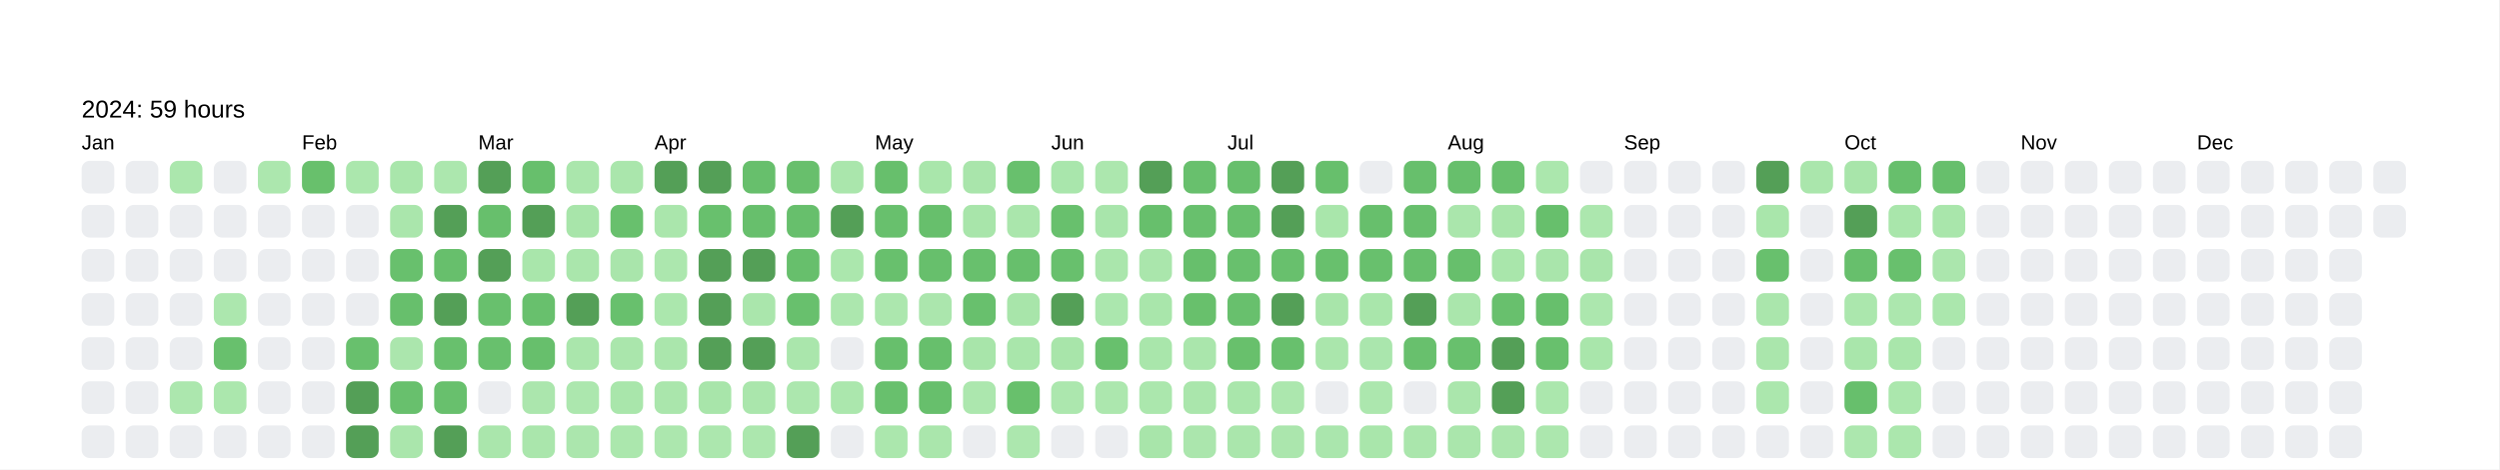
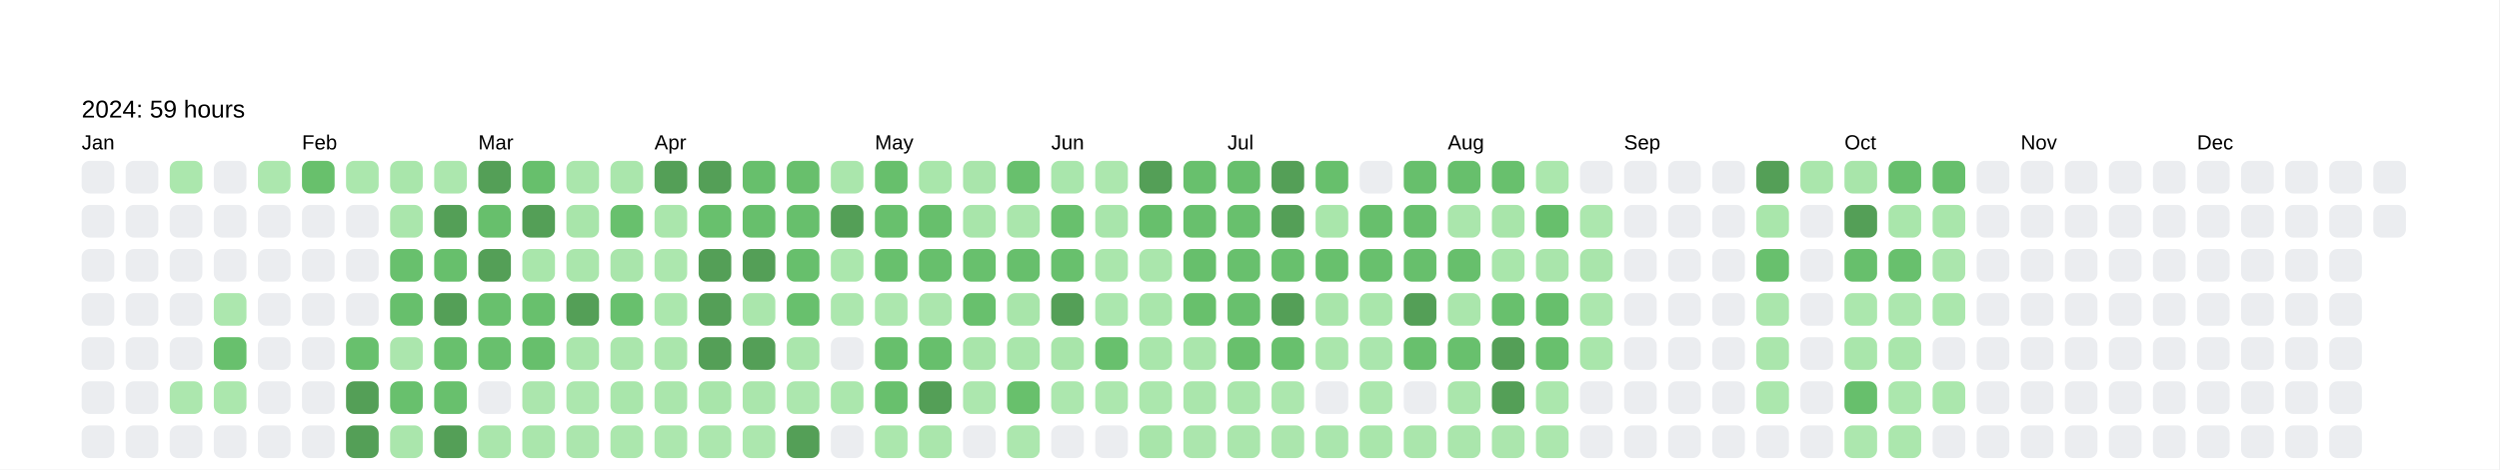
<svg xmlns="http://www.w3.org/2000/svg" baseProfile="full" height="57.5mm" version="1.1" viewBox="0,0,306.2,57.5" width="306.2mm">
  <defs />
  <rect fill="#FFFFFF" height="57.5" width="306.2" x="0" y="0" />
  <text fill="#000000" style="font-size:6px; font-family:Arial; font-weight:bold;" x="10" y="10" />
  <text fill="#000000" style="font-size:3px; font-family:Arial;" x="10" y="14.4">2024: 59 hours</text>
  <text fill="#000000" style="font-size:2.5px; font-family:Arial" x="10" y="18.3">Jan</text>
  <rect fill="#EBEDF0" height="4" rx="1" ry="1" width="4" x="10" y="19.7" />
  <rect fill="#EBEDF0" height="4" rx="1" ry="1" width="4" x="10" y="25.1" />
  <rect fill="#EBEDF0" height="4" rx="1" ry="1" width="4" x="10" y="30.5" />
  <rect fill="#EBEDF0" height="4" rx="1" ry="1" width="4" x="10" y="35.9" />
  <rect fill="#EBEDF0" height="4" rx="1" ry="1" width="4" x="10" y="41.3" />
  <rect fill="#EBEDF0" height="4" rx="1" ry="1" width="4" x="10" y="46.7" />
  <rect fill="#EBEDF0" height="4" rx="1" ry="1" width="4" x="10" y="52.1" />
  <rect fill="#EBEDF0" height="4" rx="1" ry="1" width="4" x="15.4" y="19.7" />
  <rect fill="#EBEDF0" height="4" rx="1" ry="1" width="4" x="15.4" y="25.1" />
  <rect fill="#EBEDF0" height="4" rx="1" ry="1" width="4" x="15.4" y="30.5" />
  <rect fill="#EBEDF0" height="4" rx="1" ry="1" width="4" x="15.4" y="35.9" />
  <rect fill="#EBEDF0" height="4" rx="1" ry="1" width="4" x="15.4" y="41.3" />
  <rect fill="#EBEDF0" height="4" rx="1" ry="1" width="4" x="15.4" y="46.7" />
  <rect fill="#EBEDF0" height="4" rx="1" ry="1" width="4" x="15.4" y="52.1" />
  <rect fill="#abe7ad" height="4" rx="1" ry="1" width="4" x="20.8" y="19.7" />
  <rect fill="#EBEDF0" height="4" rx="1" ry="1" width="4" x="20.8" y="25.1" />
  <rect fill="#EBEDF0" height="4" rx="1" ry="1" width="4" x="20.8" y="30.5" />
  <rect fill="#EBEDF0" height="4" rx="1" ry="1" width="4" x="20.8" y="35.9" />
  <rect fill="#EBEDF0" height="4" rx="1" ry="1" width="4" x="20.8" y="41.3" />
  <rect fill="#ace7ae" height="4" rx="1" ry="1" width="4" x="20.8" y="46.7" />
  <rect fill="#EBEDF0" height="4" rx="1" ry="1" width="4" x="20.8" y="52.1" />
  <rect fill="#EBEDF0" height="4" rx="1" ry="1" width="4" x="26.2" y="19.7" />
  <rect fill="#EBEDF0" height="4" rx="1" ry="1" width="4" x="26.2" y="25.1" />
  <rect fill="#EBEDF0" height="4" rx="1" ry="1" width="4" x="26.2" y="30.5" />
  <rect fill="#ace7ae" height="4" rx="1" ry="1" width="4" x="26.2" y="35.9" />
  <rect fill="#68c06d" height="4" rx="1" ry="1" width="4" x="26.2" y="41.3" />
  <rect fill="#abe7ad" height="4" rx="1" ry="1" width="4" x="26.2" y="46.7" />
  <rect fill="#EBEDF0" height="4" rx="1" ry="1" width="4" x="26.2" y="52.1" />
  <rect fill="#ace7ae" height="4" rx="1" ry="1" width="4" x="31.6" y="19.7" />
  <rect fill="#EBEDF0" height="4" rx="1" ry="1" width="4" x="31.6" y="25.1" />
  <rect fill="#EBEDF0" height="4" rx="1" ry="1" width="4" x="31.6" y="30.5" />
  <rect fill="#EBEDF0" height="4" rx="1" ry="1" width="4" x="31.6" y="35.9" />
  <rect fill="#EBEDF0" height="4" rx="1" ry="1" width="4" x="31.6" y="41.3" />
  <rect fill="#EBEDF0" height="4" rx="1" ry="1" width="4" x="31.6" y="46.7" />
  <rect fill="#EBEDF0" height="4" rx="1" ry="1" width="4" x="31.6" y="52.1" />
  <text fill="#000000" style="font-size:2.5px; font-family:Arial" x="37.0" y="18.3">Feb</text>
  <rect fill="#68c06c" height="4" rx="1" ry="1" width="4" x="37.0" y="19.7" />
  <rect fill="#EBEDF0" height="4" rx="1" ry="1" width="4" x="37.0" y="25.1" />
  <rect fill="#EBEDF0" height="4" rx="1" ry="1" width="4" x="37.0" y="30.5" />
  <rect fill="#EBEDF0" height="4" rx="1" ry="1" width="4" x="37.0" y="35.9" />
  <rect fill="#EBEDF0" height="4" rx="1" ry="1" width="4" x="37.0" y="41.3" />
  <rect fill="#EBEDF0" height="4" rx="1" ry="1" width="4" x="37.0" y="46.7" />
  <rect fill="#EBEDF0" height="4" rx="1" ry="1" width="4" x="37.0" y="52.1" />
  <rect fill="#abe7ad" height="4" rx="1" ry="1" width="4" x="42.4" y="19.7" />
  <rect fill="#EBEDF0" height="4" rx="1" ry="1" width="4" x="42.4" y="25.1" />
  <rect fill="#EBEDF0" height="4" rx="1" ry="1" width="4" x="42.4" y="30.5" />
  <rect fill="#EBEDF0" height="4" rx="1" ry="1" width="4" x="42.4" y="35.9" />
  <rect fill="#68c06d" height="4" rx="1" ry="1" width="4" x="42.4" y="41.3" />
  <rect fill="#549F57" height="4" rx="1" ry="1" width="4" x="42.4" y="46.7" />
  <rect fill="#549F57" height="4" rx="1" ry="1" width="4" x="42.4" y="52.1" />
  <rect fill="#a9e6ab" height="4" rx="1" ry="1" width="4" x="47.8" y="19.7" />
  <rect fill="#aae6ac" height="4" rx="1" ry="1" width="4" x="47.8" y="25.1" />
  <rect fill="#68c06d" height="4" rx="1" ry="1" width="4" x="47.8" y="30.5" />
  <rect fill="#67bf6c" height="4" rx="1" ry="1" width="4" x="47.8" y="35.9" />
  <rect fill="#abe6ad" height="4" rx="1" ry="1" width="4" x="47.8" y="41.3" />
  <rect fill="#68c06d" height="4" rx="1" ry="1" width="4" x="47.8" y="46.7" />
  <rect fill="#aae6ac" height="4" rx="1" ry="1" width="4" x="47.8" y="52.1" />
  <rect fill="#ace7ae" height="4" rx="1" ry="1" width="4" x="53.2" y="19.7" />
  <rect fill="#549F57" height="4" rx="1" ry="1" width="4" x="53.2" y="25.1" />
  <rect fill="#67bf6c" height="4" rx="1" ry="1" width="4" x="53.2" y="30.5" />
  <rect fill="#549F57" height="4" rx="1" ry="1" width="4" x="53.2" y="35.9" />
  <rect fill="#68c06d" height="4" rx="1" ry="1" width="4" x="53.2" y="41.3" />
  <rect fill="#68c06d" height="4" rx="1" ry="1" width="4" x="53.2" y="46.7" />
  <rect fill="#549F57" height="4" rx="1" ry="1" width="4" x="53.2" y="52.1" />
  <text fill="#000000" style="font-size:2.5px; font-family:Arial" x="58.6" y="18.3">Mar</text>
  <rect fill="#549F57" height="4" rx="1" ry="1" width="4" x="58.6" y="19.7" />
  <rect fill="#67bf6c" height="4" rx="1" ry="1" width="4" x="58.6" y="25.1" />
  <rect fill="#549F57" height="4" rx="1" ry="1" width="4" x="58.6" y="30.5" />
  <rect fill="#68c06d" height="4" rx="1" ry="1" width="4" x="58.6" y="35.9" />
  <rect fill="#68c06d" height="4" rx="1" ry="1" width="4" x="58.6" y="41.3" />
  <rect fill="#EBEDF0" height="4" rx="1" ry="1" width="4" x="58.6" y="46.7" />
  <rect fill="#aae6ac" height="4" rx="1" ry="1" width="4" x="58.6" y="52.1" />
  <rect fill="#67bf6c" height="4" rx="1" ry="1" width="4" x="64" y="19.7" />
  <rect fill="#549F57" height="4" rx="1" ry="1" width="4" x="64" y="25.1" />
  <rect fill="#a9e6ab" height="4" rx="1" ry="1" width="4" x="64" y="30.5" />
  <rect fill="#68c06d" height="4" rx="1" ry="1" width="4" x="64" y="35.9" />
  <rect fill="#67bf6c" height="4" rx="1" ry="1" width="4" x="64" y="41.3" />
  <rect fill="#abe6ad" height="4" rx="1" ry="1" width="4" x="64" y="46.7" />
  <rect fill="#aae6ac" height="4" rx="1" ry="1" width="4" x="64" y="52.1" />
  <rect fill="#aae6ac" height="4" rx="1" ry="1" width="4" x="69.4" y="19.7" />
  <rect fill="#a8e5aa" height="4" rx="1" ry="1" width="4" x="69.4" y="25.1" />
  <rect fill="#aae6ac" height="4" rx="1" ry="1" width="4" x="69.4" y="30.5" />
  <rect fill="#549F57" height="4" rx="1" ry="1" width="4" x="69.4" y="35.9" />
  <rect fill="#aae6ac" height="4" rx="1" ry="1" width="4" x="69.4" y="41.3" />
  <rect fill="#ace7ae" height="4" rx="1" ry="1" width="4" x="69.4" y="46.7" />
  <rect fill="#abe6ad" height="4" rx="1" ry="1" width="4" x="69.4" y="52.1" />
  <rect fill="#aae6ac" height="4" rx="1" ry="1" width="4" x="74.8" y="19.7" />
  <rect fill="#68c06d" height="4" rx="1" ry="1" width="4" x="74.8" y="25.1" />
  <rect fill="#a9e5ab" height="4" rx="1" ry="1" width="4" x="74.8" y="30.5" />
  <rect fill="#68c06d" height="4" rx="1" ry="1" width="4" x="74.8" y="35.9" />
  <rect fill="#aae6ac" height="4" rx="1" ry="1" width="4" x="74.8" y="41.3" />
  <rect fill="#a9e6ab" height="4" rx="1" ry="1" width="4" x="74.8" y="46.7" />
  <rect fill="#abe7ad" height="4" rx="1" ry="1" width="4" x="74.8" y="52.1" />
  <text fill="#000000" style="font-size:2.5px; font-family:Arial" x="80.2" y="18.3">Apr</text>
  <rect fill="#549F57" height="4" rx="1" ry="1" width="4" x="80.2" y="19.7" />
  <rect fill="#aae6ac" height="4" rx="1" ry="1" width="4" x="80.2" y="25.1" />
  <rect fill="#ace7ae" height="4" rx="1" ry="1" width="4" x="80.2" y="30.5" />
  <rect fill="#abe7ad" height="4" rx="1" ry="1" width="4" x="80.2" y="35.9" />
  <rect fill="#aae6ac" height="4" rx="1" ry="1" width="4" x="80.2" y="41.3" />
  <rect fill="#aae6ac" height="4" rx="1" ry="1" width="4" x="80.2" y="46.7" />
  <rect fill="#ace7ae" height="4" rx="1" ry="1" width="4" x="80.2" y="52.1" />
  <rect fill="#549F57" height="4" rx="1" ry="1" width="4" x="85.6" y="19.7" />
  <rect fill="#68c06d" height="4" rx="1" ry="1" width="4" x="85.6" y="25.1" />
  <rect fill="#549F57" height="4" rx="1" ry="1" width="4" x="85.6" y="30.5" />
  <rect fill="#549F57" height="4" rx="1" ry="1" width="4" x="85.6" y="35.9" />
  <rect fill="#549F57" height="4" rx="1" ry="1" width="4" x="85.6" y="41.3" />
  <rect fill="#a8e5aa" height="4" rx="1" ry="1" width="4" x="85.6" y="46.7" />
  <rect fill="#ace7ae" height="4" rx="1" ry="1" width="4" x="85.6" y="52.1" />
  <rect fill="#67bf6c" height="4" rx="1" ry="1" width="4" x="91" y="19.7" />
  <rect fill="#67bf6c" height="4" rx="1" ry="1" width="4" x="91" y="25.1" />
  <rect fill="#549F57" height="4" rx="1" ry="1" width="4" x="91" y="30.5" />
  <rect fill="#aae6ac" height="4" rx="1" ry="1" width="4" x="91" y="35.9" />
  <rect fill="#549F57" height="4" rx="1" ry="1" width="4" x="91" y="41.3" />
  <rect fill="#aae6ac" height="4" rx="1" ry="1" width="4" x="91" y="46.7" />
  <rect fill="#ace7ae" height="4" rx="1" ry="1" width="4" x="91" y="52.1" />
  <rect fill="#68bf6c" height="4" rx="1" ry="1" width="4" x="96.4" y="19.7" />
  <rect fill="#67bf6c" height="4" rx="1" ry="1" width="4" x="96.4" y="25.1" />
  <rect fill="#67bf6c" height="4" rx="1" ry="1" width="4" x="96.4" y="30.5" />
  <rect fill="#68c06d" height="4" rx="1" ry="1" width="4" x="96.4" y="35.9" />
  <rect fill="#aae6ac" height="4" rx="1" ry="1" width="4" x="96.4" y="41.3" />
  <rect fill="#ace7ae" height="4" rx="1" ry="1" width="4" x="96.4" y="46.7" />
  <rect fill="#549F57" height="4" rx="1" ry="1" width="4" x="96.4" y="52.1" />
  <rect fill="#aae6ac" height="4" rx="1" ry="1" width="4" x="101.8" y="19.7" />
  <rect fill="#549F57" height="4" rx="1" ry="1" width="4" x="101.8" y="25.1" />
  <rect fill="#abe7ad" height="4" rx="1" ry="1" width="4" x="101.8" y="30.5" />
  <rect fill="#ace7ae" height="4" rx="1" ry="1" width="4" x="101.8" y="35.9" />
  <rect fill="#EBEDF0" height="4" rx="1" ry="1" width="4" x="101.8" y="41.3" />
  <rect fill="#abe7ad" height="4" rx="1" ry="1" width="4" x="101.8" y="46.7" />
  <rect fill="#EBEDF0" height="4" rx="1" ry="1" width="4" x="101.8" y="52.1" />
  <text fill="#000000" style="font-size:2.5px; font-family:Arial" x="107.2" y="18.3">May</text>
  <rect fill="#67bf6c" height="4" rx="1" ry="1" width="4" x="107.2" y="19.7" />
  <rect fill="#68c06d" height="4" rx="1" ry="1" width="4" x="107.2" y="25.1" />
  <rect fill="#68c06d" height="4" rx="1" ry="1" width="4" x="107.2" y="30.5" />
  <rect fill="#ace7ae" height="4" rx="1" ry="1" width="4" x="107.2" y="35.9" />
  <rect fill="#67bf6c" height="4" rx="1" ry="1" width="4" x="107.2" y="41.3" />
  <rect fill="#68c06d" height="4" rx="1" ry="1" width="4" x="107.2" y="46.7" />
  <rect fill="#abe7ad" height="4" rx="1" ry="1" width="4" x="107.2" y="52.1" />
  <rect fill="#a9e6ab" height="4" rx="1" ry="1" width="4" x="112.6" y="19.7" />
  <rect fill="#67bf6c" height="4" rx="1" ry="1" width="4" x="112.6" y="25.1" />
  <rect fill="#67bf6c" height="4" rx="1" ry="1" width="4" x="112.6" y="30.5" />
  <rect fill="#abe6ad" height="4" rx="1" ry="1" width="4" x="112.6" y="35.9" />
  <rect fill="#67bf6c" height="4" rx="1" ry="1" width="4" x="112.6" y="41.3" />
-   <rect fill="#67bf6c" height="4" rx="1" ry="1" width="4" x="112.6" y="46.7" />
+   <rect fill="#549F57" height="4" rx="1" ry="1" width="4" x="112.6" y="46.7" />
  <rect fill="#aae6ac" height="4" rx="1" ry="1" width="4" x="112.6" y="52.1" />
  <rect fill="#a9e5ab" height="4" rx="1" ry="1" width="4" x="118" y="19.7" />
  <rect fill="#a8e5aa" height="4" rx="1" ry="1" width="4" x="118" y="25.1" />
  <rect fill="#68c06d" height="4" rx="1" ry="1" width="4" x="118" y="30.5" />
  <rect fill="#68c06d" height="4" rx="1" ry="1" width="4" x="118" y="35.9" />
  <rect fill="#a8e5aa" height="4" rx="1" ry="1" width="4" x="118" y="41.3" />
  <rect fill="#ace7ae" height="4" rx="1" ry="1" width="4" x="118" y="46.7" />
  <rect fill="#EBEDF0" height="4" rx="1" ry="1" width="4" x="118" y="52.1" />
  <rect fill="#68c06d" height="4" rx="1" ry="1" width="4" x="123.4" y="19.7" />
  <rect fill="#aae6ac" height="4" rx="1" ry="1" width="4" x="123.4" y="25.1" />
  <rect fill="#67bf6c" height="4" rx="1" ry="1" width="4" x="123.4" y="30.5" />
  <rect fill="#a8e5aa" height="4" rx="1" ry="1" width="4" x="123.4" y="35.9" />
  <rect fill="#a9e6ab" height="4" rx="1" ry="1" width="4" x="123.4" y="41.3" />
  <rect fill="#68c06c" height="4" rx="1" ry="1" width="4" x="123.4" y="46.7" />
  <rect fill="#ace7ae" height="4" rx="1" ry="1" width="4" x="123.4" y="52.1" />
  <text fill="#000000" style="font-size:2.5px; font-family:Arial" x="128.8" y="18.3">Jun</text>
  <rect fill="#a9e6ac" height="4" rx="1" ry="1" width="4" x="128.8" y="19.7" />
  <rect fill="#68c06d" height="4" rx="1" ry="1" width="4" x="128.8" y="25.1" />
  <rect fill="#68c06d" height="4" rx="1" ry="1" width="4" x="128.8" y="30.5" />
  <rect fill="#549F57" height="4" rx="1" ry="1" width="4" x="128.8" y="35.9" />
  <rect fill="#a8e5aa" height="4" rx="1" ry="1" width="4" x="128.8" y="41.3" />
  <rect fill="#ace7ae" height="4" rx="1" ry="1" width="4" x="128.8" y="46.7" />
  <rect fill="#EBEDF0" height="4" rx="1" ry="1" width="4" x="128.8" y="52.1" />
  <rect fill="#ace7ae" height="4" rx="1" ry="1" width="4" x="134.2" y="19.7" />
  <rect fill="#a8e5ab" height="4" rx="1" ry="1" width="4" x="134.2" y="25.1" />
  <rect fill="#aae6ac" height="4" rx="1" ry="1" width="4" x="134.2" y="30.5" />
  <rect fill="#abe7ae" height="4" rx="1" ry="1" width="4" x="134.2" y="35.9" />
  <rect fill="#68c06d" height="4" rx="1" ry="1" width="4" x="134.2" y="41.3" />
  <rect fill="#ace7ae" height="4" rx="1" ry="1" width="4" x="134.2" y="46.7" />
  <rect fill="#EBEDF0" height="4" rx="1" ry="1" width="4" x="134.2" y="52.1" />
  <rect fill="#549F57" height="4" rx="1" ry="1" width="4" x="139.6" y="19.7" />
  <rect fill="#67bf6c" height="4" rx="1" ry="1" width="4" x="139.6" y="25.1" />
  <rect fill="#aae6ac" height="4" rx="1" ry="1" width="4" x="139.6" y="30.5" />
  <rect fill="#a9e6ab" height="4" rx="1" ry="1" width="4" x="139.6" y="35.9" />
  <rect fill="#a9e6ab" height="4" rx="1" ry="1" width="4" x="139.6" y="41.3" />
  <rect fill="#abe7ad" height="4" rx="1" ry="1" width="4" x="139.6" y="46.7" />
  <rect fill="#a8e5aa" height="4" rx="1" ry="1" width="4" x="139.6" y="52.1" />
  <rect fill="#68c06d" height="4" rx="1" ry="1" width="4" x="145" y="19.7" />
  <rect fill="#68c06d" height="4" rx="1" ry="1" width="4" x="145" y="25.1" />
  <rect fill="#67bf6c" height="4" rx="1" ry="1" width="4" x="145" y="30.5" />
  <rect fill="#68c06c" height="4" rx="1" ry="1" width="4" x="145" y="35.9" />
  <rect fill="#aae6ac" height="4" rx="1" ry="1" width="4" x="145" y="41.3" />
  <rect fill="#aae6ac" height="4" rx="1" ry="1" width="4" x="145" y="46.7" />
  <rect fill="#abe6ad" height="4" rx="1" ry="1" width="4" x="145" y="52.1" />
  <text fill="#000000" style="font-size:2.5px; font-family:Arial" x="150.4" y="18.3">Jul</text>
  <rect fill="#67bf6c" height="4" rx="1" ry="1" width="4" x="150.4" y="19.7" />
  <rect fill="#68c06d" height="4" rx="1" ry="1" width="4" x="150.4" y="25.1" />
  <rect fill="#68c06d" height="4" rx="1" ry="1" width="4" x="150.4" y="30.5" />
  <rect fill="#68c06d" height="4" rx="1" ry="1" width="4" x="150.4" y="35.9" />
  <rect fill="#68c06c" height="4" rx="1" ry="1" width="4" x="150.4" y="41.3" />
  <rect fill="#a9e6ab" height="4" rx="1" ry="1" width="4" x="150.4" y="46.7" />
  <rect fill="#aae6ac" height="4" rx="1" ry="1" width="4" x="150.4" y="52.1" />
  <rect fill="#549F57" height="4" rx="1" ry="1" width="4" x="155.8" y="19.7" />
  <rect fill="#549F57" height="4" rx="1" ry="1" width="4" x="155.8" y="25.1" />
  <rect fill="#68c06d" height="4" rx="1" ry="1" width="4" x="155.8" y="30.5" />
  <rect fill="#549F57" height="4" rx="1" ry="1" width="4" x="155.8" y="35.9" />
  <rect fill="#68c06d" height="4" rx="1" ry="1" width="4" x="155.8" y="41.3" />
  <rect fill="#ace7ae" height="4" rx="1" ry="1" width="4" x="155.8" y="46.7" />
  <rect fill="#abe6ad" height="4" rx="1" ry="1" width="4" x="155.8" y="52.1" />
  <rect fill="#67bf6c" height="4" rx="1" ry="1" width="4" x="161.2" y="19.7" />
  <rect fill="#a9e6ab" height="4" rx="1" ry="1" width="4" x="161.2" y="25.1" />
  <rect fill="#68c06d" height="4" rx="1" ry="1" width="4" x="161.2" y="30.5" />
  <rect fill="#a8e5aa" height="4" rx="1" ry="1" width="4" x="161.2" y="35.9" />
  <rect fill="#aae6ac" height="4" rx="1" ry="1" width="4" x="161.2" y="41.3" />
  <rect fill="#EBEDF0" height="4" rx="1" ry="1" width="4" x="161.2" y="46.7" />
  <rect fill="#aae6ad" height="4" rx="1" ry="1" width="4" x="161.2" y="52.1" />
  <rect fill="#EBEDF0" height="4" rx="1" ry="1" width="4" x="166.6" y="19.7" />
  <rect fill="#67bf6c" height="4" rx="1" ry="1" width="4" x="166.6" y="25.1" />
  <rect fill="#68c06d" height="4" rx="1" ry="1" width="4" x="166.6" y="30.5" />
  <rect fill="#a9e6ab" height="4" rx="1" ry="1" width="4" x="166.6" y="35.9" />
  <rect fill="#aae6ad" height="4" rx="1" ry="1" width="4" x="166.6" y="41.3" />
  <rect fill="#ace7ae" height="4" rx="1" ry="1" width="4" x="166.6" y="46.7" />
  <rect fill="#a9e6ab" height="4" rx="1" ry="1" width="4" x="166.6" y="52.1" />
  <rect fill="#67bf6c" height="4" rx="1" ry="1" width="4" x="172" y="19.7" />
  <rect fill="#67bf6c" height="4" rx="1" ry="1" width="4" x="172" y="25.1" />
  <rect fill="#67bf6c" height="4" rx="1" ry="1" width="4" x="172" y="30.5" />
  <rect fill="#549F57" height="4" rx="1" ry="1" width="4" x="172" y="35.9" />
  <rect fill="#68c06d" height="4" rx="1" ry="1" width="4" x="172" y="41.3" />
  <rect fill="#EBEDF0" height="4" rx="1" ry="1" width="4" x="172" y="46.7" />
  <rect fill="#aae6ac" height="4" rx="1" ry="1" width="4" x="172" y="52.1" />
  <text fill="#000000" style="font-size:2.5px; font-family:Arial" x="177.4" y="18.3">Aug</text>
  <rect fill="#67bf6c" height="4" rx="1" ry="1" width="4" x="177.4" y="19.7" />
  <rect fill="#aae6ac" height="4" rx="1" ry="1" width="4" x="177.4" y="25.1" />
  <rect fill="#67bf6c" height="4" rx="1" ry="1" width="4" x="177.4" y="30.5" />
  <rect fill="#aae6ac" height="4" rx="1" ry="1" width="4" x="177.4" y="35.9" />
  <rect fill="#68c06d" height="4" rx="1" ry="1" width="4" x="177.4" y="41.3" />
  <rect fill="#aae6ac" height="4" rx="1" ry="1" width="4" x="177.4" y="46.7" />
  <rect fill="#aae6ac" height="4" rx="1" ry="1" width="4" x="177.4" y="52.1" />
  <rect fill="#68c06d" height="4" rx="1" ry="1" width="4" x="182.8" y="19.7" />
  <rect fill="#a8e5aa" height="4" rx="1" ry="1" width="4" x="182.8" y="25.1" />
  <rect fill="#a9e6ab" height="4" rx="1" ry="1" width="4" x="182.8" y="30.5" />
  <rect fill="#68c06d" height="4" rx="1" ry="1" width="4" x="182.8" y="35.9" />
  <rect fill="#549F57" height="4" rx="1" ry="1" width="4" x="182.8" y="41.3" />
  <rect fill="#549F57" height="4" rx="1" ry="1" width="4" x="182.8" y="46.7" />
  <rect fill="#abe6ad" height="4" rx="1" ry="1" width="4" x="182.8" y="52.1" />
  <rect fill="#abe7ad" height="4" rx="1" ry="1" width="4" x="188.2" y="19.7" />
  <rect fill="#67bf6c" height="4" rx="1" ry="1" width="4" x="188.2" y="25.1" />
  <rect fill="#a9e5ab" height="4" rx="1" ry="1" width="4" x="188.2" y="30.5" />
  <rect fill="#67bf6c" height="4" rx="1" ry="1" width="4" x="188.2" y="35.9" />
  <rect fill="#68c06d" height="4" rx="1" ry="1" width="4" x="188.2" y="41.3" />
  <rect fill="#abe7ad" height="4" rx="1" ry="1" width="4" x="188.2" y="46.7" />
  <rect fill="#ace7ae" height="4" rx="1" ry="1" width="4" x="188.2" y="52.1" />
  <rect fill="#EBEDF0" height="4" rx="1" ry="1" width="4" x="193.6" y="19.7" />
  <rect fill="#ace7ae" height="4" rx="1" ry="1" width="4" x="193.6" y="25.1" />
  <rect fill="#a9e5ab" height="4" rx="1" ry="1" width="4" x="193.6" y="30.5" />
  <rect fill="#ace7ae" height="4" rx="1" ry="1" width="4" x="193.6" y="35.9" />
  <rect fill="#a9e6ab" height="4" rx="1" ry="1" width="4" x="193.6" y="41.3" />
  <rect fill="#EBEDF0" height="4" rx="1" ry="1" width="4" x="193.6" y="46.7" />
  <rect fill="#EBEDF0" height="4" rx="1" ry="1" width="4" x="193.6" y="52.1" />
  <text fill="#000000" style="font-size:2.5px; font-family:Arial" x="199" y="18.3">Sep</text>
  <rect fill="#EBEDF0" height="4" rx="1" ry="1" width="4" x="199" y="19.7" />
  <rect fill="#EBEDF0" height="4" rx="1" ry="1" width="4" x="199" y="25.1" />
  <rect fill="#EBEDF0" height="4" rx="1" ry="1" width="4" x="199" y="30.5" />
  <rect fill="#EBEDF0" height="4" rx="1" ry="1" width="4" x="199" y="35.9" />
  <rect fill="#EBEDF0" height="4" rx="1" ry="1" width="4" x="199" y="41.3" />
  <rect fill="#EBEDF0" height="4" rx="1" ry="1" width="4" x="199" y="46.7" />
  <rect fill="#EBEDF0" height="4" rx="1" ry="1" width="4" x="199" y="52.1" />
  <rect fill="#EBEDF0" height="4" rx="1" ry="1" width="4" x="204.4" y="19.7" />
  <rect fill="#EBEDF0" height="4" rx="1" ry="1" width="4" x="204.4" y="25.1" />
  <rect fill="#EBEDF0" height="4" rx="1" ry="1" width="4" x="204.4" y="30.5" />
  <rect fill="#EBEDF0" height="4" rx="1" ry="1" width="4" x="204.4" y="35.9" />
  <rect fill="#EBEDF0" height="4" rx="1" ry="1" width="4" x="204.4" y="41.3" />
  <rect fill="#EBEDF0" height="4" rx="1" ry="1" width="4" x="204.4" y="46.7" />
  <rect fill="#EBEDF0" height="4" rx="1" ry="1" width="4" x="204.4" y="52.1" />
  <rect fill="#EBEDF0" height="4" rx="1" ry="1" width="4" x="209.8" y="19.7" />
  <rect fill="#EBEDF0" height="4" rx="1" ry="1" width="4" x="209.8" y="25.1" />
  <rect fill="#EBEDF0" height="4" rx="1" ry="1" width="4" x="209.8" y="30.5" />
  <rect fill="#EBEDF0" height="4" rx="1" ry="1" width="4" x="209.8" y="35.9" />
  <rect fill="#EBEDF0" height="4" rx="1" ry="1" width="4" x="209.8" y="41.3" />
  <rect fill="#EBEDF0" height="4" rx="1" ry="1" width="4" x="209.8" y="46.7" />
  <rect fill="#EBEDF0" height="4" rx="1" ry="1" width="4" x="209.8" y="52.1" />
  <rect fill="#549F57" height="4" rx="1" ry="1" width="4" x="215.2" y="19.7" />
  <rect fill="#a9e6ab" height="4" rx="1" ry="1" width="4" x="215.2" y="25.1" />
  <rect fill="#68c06d" height="4" rx="1" ry="1" width="4" x="215.2" y="30.5" />
  <rect fill="#aae6ac" height="4" rx="1" ry="1" width="4" x="215.2" y="35.9" />
  <rect fill="#aae6ac" height="4" rx="1" ry="1" width="4" x="215.2" y="41.3" />
  <rect fill="#abe7ad" height="4" rx="1" ry="1" width="4" x="215.2" y="46.7" />
  <rect fill="#EBEDF0" height="4" rx="1" ry="1" width="4" x="215.2" y="52.1" />
  <rect fill="#aae6ac" height="4" rx="1" ry="1" width="4" x="220.6" y="19.7" />
  <rect fill="#EBEDF0" height="4" rx="1" ry="1" width="4" x="220.6" y="25.1" />
  <rect fill="#EBEDF0" height="4" rx="1" ry="1" width="4" x="220.6" y="30.5" />
  <rect fill="#EBEDF0" height="4" rx="1" ry="1" width="4" x="220.6" y="35.9" />
  <rect fill="#EBEDF0" height="4" rx="1" ry="1" width="4" x="220.6" y="41.3" />
  <rect fill="#EBEDF0" height="4" rx="1" ry="1" width="4" x="220.6" y="46.7" />
  <rect fill="#EBEDF0" height="4" rx="1" ry="1" width="4" x="220.6" y="52.1" />
  <text fill="#000000" style="font-size:2.5px; font-family:Arial" x="226" y="18.3">Oct</text>
  <rect fill="#a8e5aa" height="4" rx="1" ry="1" width="4" x="226" y="19.7" />
  <rect fill="#549F57" height="4" rx="1" ry="1" width="4" x="226" y="25.1" />
  <rect fill="#67bf6c" height="4" rx="1" ry="1" width="4" x="226" y="30.5" />
  <rect fill="#abe7ad" height="4" rx="1" ry="1" width="4" x="226" y="35.9" />
  <rect fill="#a9e6ab" height="4" rx="1" ry="1" width="4" x="226" y="41.3" />
  <rect fill="#67bf6c" height="4" rx="1" ry="1" width="4" x="226" y="46.7" />
  <rect fill="#ace7ae" height="4" rx="1" ry="1" width="4" x="226" y="52.1" />
  <rect fill="#67bf6c" height="4" rx="1" ry="1" width="4" x="231.4" y="19.7" />
  <rect fill="#a9e6ab" height="4" rx="1" ry="1" width="4" x="231.4" y="25.1" />
  <rect fill="#68c06d" height="4" rx="1" ry="1" width="4" x="231.4" y="30.5" />
  <rect fill="#ace7ae" height="4" rx="1" ry="1" width="4" x="231.4" y="35.9" />
  <rect fill="#a9e6ab" height="4" rx="1" ry="1" width="4" x="231.4" y="41.3" />
  <rect fill="#abe7ad" height="4" rx="1" ry="1" width="4" x="231.4" y="46.7" />
  <rect fill="#abe7ad" height="4" rx="1" ry="1" width="4" x="231.4" y="52.1" />
  <rect fill="#67bf6c" height="4" rx="1" ry="1" width="4" x="236.8" y="19.7" />
  <rect fill="#a9e6ab" height="4" rx="1" ry="1" width="4" x="236.8" y="25.1" />
  <rect fill="#abe6ad" height="4" rx="1" ry="1" width="4" x="236.8" y="30.5" />
  <rect fill="#abe7ad" height="4" rx="1" ry="1" width="4" x="236.8" y="35.9" />
  <rect fill="#EBEDF0" height="4" rx="1" ry="1" width="4" x="236.8" y="41.3" />
-   <rect fill="#EBEDF0" height="4" rx="1" ry="1" width="4" x="236.8" y="46.7" />
+   <rect fill="#abe7ad" height="4" rx="1" ry="1" width="4" x="236.8" y="46.7" />
  <rect fill="#EBEDF0" height="4" rx="1" ry="1" width="4" x="236.8" y="52.1" />
  <rect fill="#EBEDF0" height="4" rx="1" ry="1" width="4" x="242.2" y="19.7" />
  <rect fill="#EBEDF0" height="4" rx="1" ry="1" width="4" x="242.2" y="25.1" />
  <rect fill="#EBEDF0" height="4" rx="1" ry="1" width="4" x="242.2" y="30.5" />
  <rect fill="#EBEDF0" height="4" rx="1" ry="1" width="4" x="242.2" y="35.9" />
  <rect fill="#EBEDF0" height="4" rx="1" ry="1" width="4" x="242.2" y="41.3" />
  <rect fill="#EBEDF0" height="4" rx="1" ry="1" width="4" x="242.2" y="46.7" />
  <rect fill="#EBEDF0" height="4" rx="1" ry="1" width="4" x="242.2" y="52.1" />
  <text fill="#000000" style="font-size:2.5px; font-family:Arial" x="247.6" y="18.3">Nov</text>
  <rect fill="#EBEDF0" height="4" rx="1" ry="1" width="4" x="247.6" y="19.7" />
  <rect fill="#EBEDF0" height="4" rx="1" ry="1" width="4" x="247.6" y="25.1" />
  <rect fill="#EBEDF0" height="4" rx="1" ry="1" width="4" x="247.6" y="30.5" />
  <rect fill="#EBEDF0" height="4" rx="1" ry="1" width="4" x="247.6" y="35.9" />
  <rect fill="#EBEDF0" height="4" rx="1" ry="1" width="4" x="247.6" y="41.3" />
  <rect fill="#EBEDF0" height="4" rx="1" ry="1" width="4" x="247.6" y="46.7" />
  <rect fill="#EBEDF0" height="4" rx="1" ry="1" width="4" x="247.6" y="52.1" />
  <rect fill="#EBEDF0" height="4" rx="1" ry="1" width="4" x="253" y="19.7" />
  <rect fill="#EBEDF0" height="4" rx="1" ry="1" width="4" x="253" y="25.1" />
  <rect fill="#EBEDF0" height="4" rx="1" ry="1" width="4" x="253" y="30.5" />
  <rect fill="#EBEDF0" height="4" rx="1" ry="1" width="4" x="253" y="35.9" />
  <rect fill="#EBEDF0" height="4" rx="1" ry="1" width="4" x="253" y="41.3" />
  <rect fill="#EBEDF0" height="4" rx="1" ry="1" width="4" x="253" y="46.7" />
  <rect fill="#EBEDF0" height="4" rx="1" ry="1" width="4" x="253" y="52.1" />
  <rect fill="#EBEDF0" height="4" rx="1" ry="1" width="4" x="258.4" y="19.7" />
  <rect fill="#EBEDF0" height="4" rx="1" ry="1" width="4" x="258.4" y="25.1" />
  <rect fill="#EBEDF0" height="4" rx="1" ry="1" width="4" x="258.4" y="30.5" />
  <rect fill="#EBEDF0" height="4" rx="1" ry="1" width="4" x="258.4" y="35.9" />
  <rect fill="#EBEDF0" height="4" rx="1" ry="1" width="4" x="258.4" y="41.3" />
  <rect fill="#EBEDF0" height="4" rx="1" ry="1" width="4" x="258.4" y="46.7" />
  <rect fill="#EBEDF0" height="4" rx="1" ry="1" width="4" x="258.4" y="52.1" />
  <rect fill="#EBEDF0" height="4" rx="1" ry="1" width="4" x="263.8" y="19.7" />
  <rect fill="#EBEDF0" height="4" rx="1" ry="1" width="4" x="263.8" y="25.1" />
  <rect fill="#EBEDF0" height="4" rx="1" ry="1" width="4" x="263.8" y="30.5" />
  <rect fill="#EBEDF0" height="4" rx="1" ry="1" width="4" x="263.8" y="35.9" />
  <rect fill="#EBEDF0" height="4" rx="1" ry="1" width="4" x="263.8" y="41.3" />
  <rect fill="#EBEDF0" height="4" rx="1" ry="1" width="4" x="263.8" y="46.7" />
  <rect fill="#EBEDF0" height="4" rx="1" ry="1" width="4" x="263.8" y="52.1" />
  <text fill="#000000" style="font-size:2.5px; font-family:Arial" x="269.2" y="18.3">Dec</text>
  <rect fill="#EBEDF0" height="4" rx="1" ry="1" width="4" x="269.2" y="19.7" />
  <rect fill="#EBEDF0" height="4" rx="1" ry="1" width="4" x="269.2" y="25.1" />
  <rect fill="#EBEDF0" height="4" rx="1" ry="1" width="4" x="269.2" y="30.5" />
  <rect fill="#EBEDF0" height="4" rx="1" ry="1" width="4" x="269.2" y="35.9" />
  <rect fill="#EBEDF0" height="4" rx="1" ry="1" width="4" x="269.2" y="41.3" />
  <rect fill="#EBEDF0" height="4" rx="1" ry="1" width="4" x="269.2" y="46.7" />
  <rect fill="#EBEDF0" height="4" rx="1" ry="1" width="4" x="269.2" y="52.1" />
  <rect fill="#EBEDF0" height="4" rx="1" ry="1" width="4" x="274.6" y="19.7" />
  <rect fill="#EBEDF0" height="4" rx="1" ry="1" width="4" x="274.6" y="25.1" />
  <rect fill="#EBEDF0" height="4" rx="1" ry="1" width="4" x="274.6" y="30.5" />
  <rect fill="#EBEDF0" height="4" rx="1" ry="1" width="4" x="274.6" y="35.9" />
  <rect fill="#EBEDF0" height="4" rx="1" ry="1" width="4" x="274.6" y="41.3" />
  <rect fill="#EBEDF0" height="4" rx="1" ry="1" width="4" x="274.6" y="46.7" />
  <rect fill="#EBEDF0" height="4" rx="1" ry="1" width="4" x="274.6" y="52.1" />
  <rect fill="#EBEDF0" height="4" rx="1" ry="1" width="4" x="280" y="19.7" />
  <rect fill="#EBEDF0" height="4" rx="1" ry="1" width="4" x="280" y="25.1" />
  <rect fill="#EBEDF0" height="4" rx="1" ry="1" width="4" x="280" y="30.5" />
  <rect fill="#EBEDF0" height="4" rx="1" ry="1" width="4" x="280" y="35.9" />
  <rect fill="#EBEDF0" height="4" rx="1" ry="1" width="4" x="280" y="41.3" />
  <rect fill="#EBEDF0" height="4" rx="1" ry="1" width="4" x="280" y="46.7" />
  <rect fill="#EBEDF0" height="4" rx="1" ry="1" width="4" x="280" y="52.1" />
  <rect fill="#EBEDF0" height="4" rx="1" ry="1" width="4" x="285.4" y="19.7" />
  <rect fill="#EBEDF0" height="4" rx="1" ry="1" width="4" x="285.4" y="25.1" />
  <rect fill="#EBEDF0" height="4" rx="1" ry="1" width="4" x="285.4" y="30.5" />
  <rect fill="#EBEDF0" height="4" rx="1" ry="1" width="4" x="285.4" y="35.9" />
  <rect fill="#EBEDF0" height="4" rx="1" ry="1" width="4" x="285.4" y="41.3" />
  <rect fill="#EBEDF0" height="4" rx="1" ry="1" width="4" x="285.4" y="46.7" />
  <rect fill="#EBEDF0" height="4" rx="1" ry="1" width="4" x="285.4" y="52.1" />
  <rect fill="#EBEDF0" height="4" rx="1" ry="1" width="4" x="290.8" y="19.7" />
  <rect fill="#EBEDF0" height="4" rx="1" ry="1" width="4" x="290.8" y="25.1" />
</svg>
